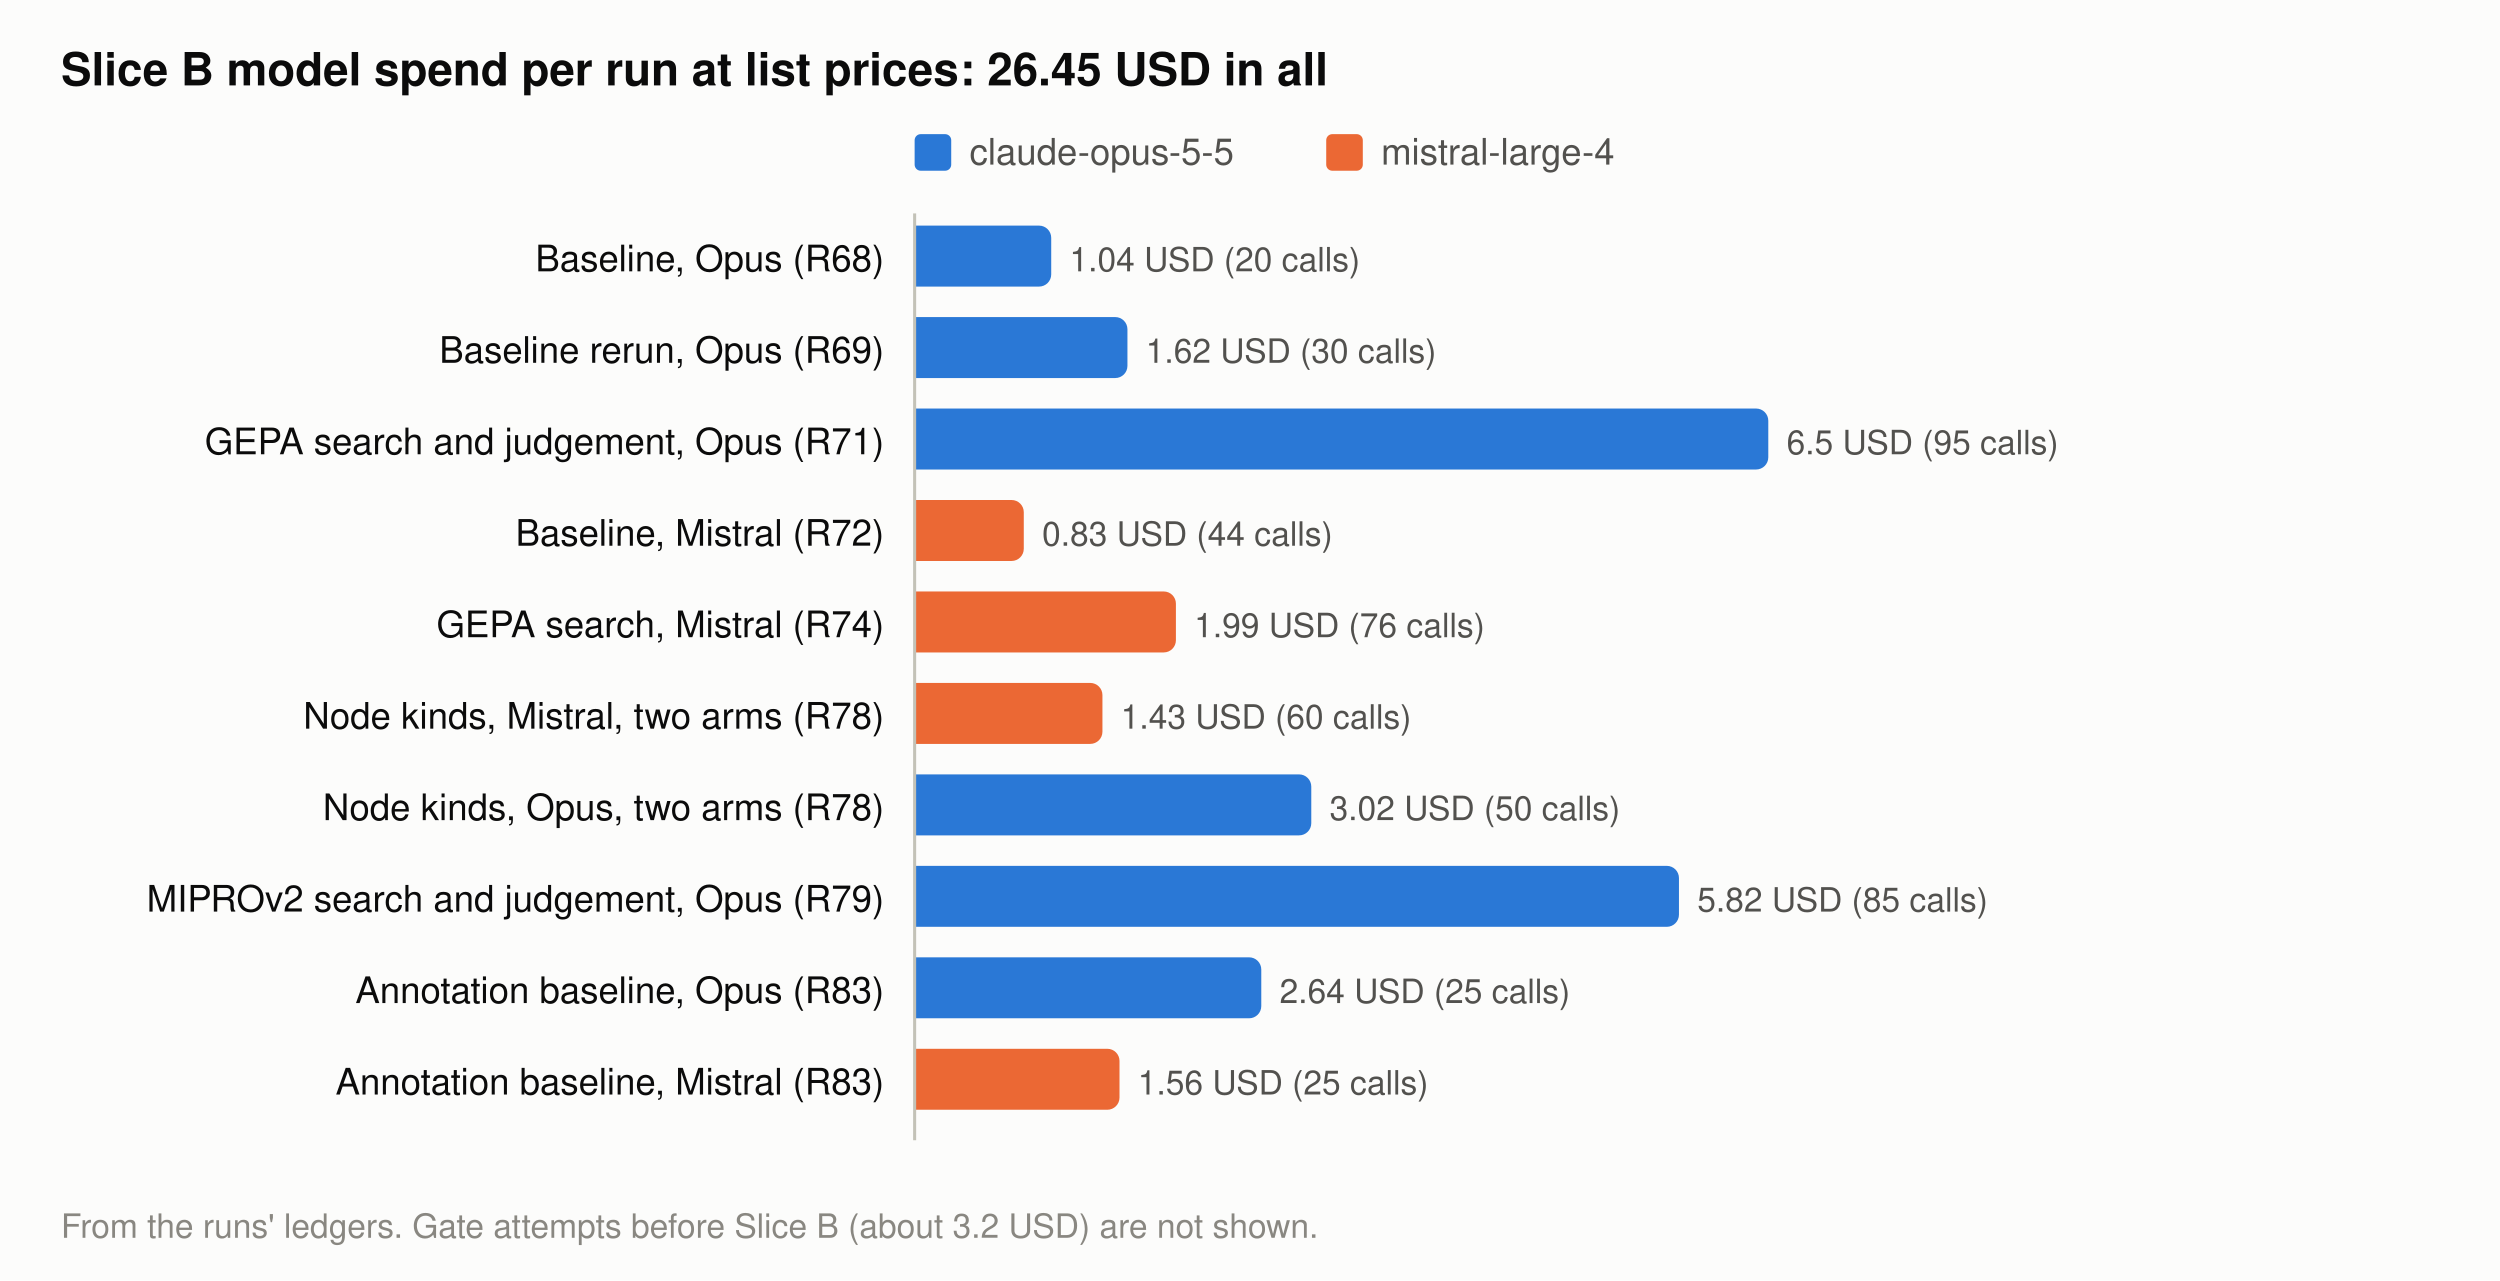
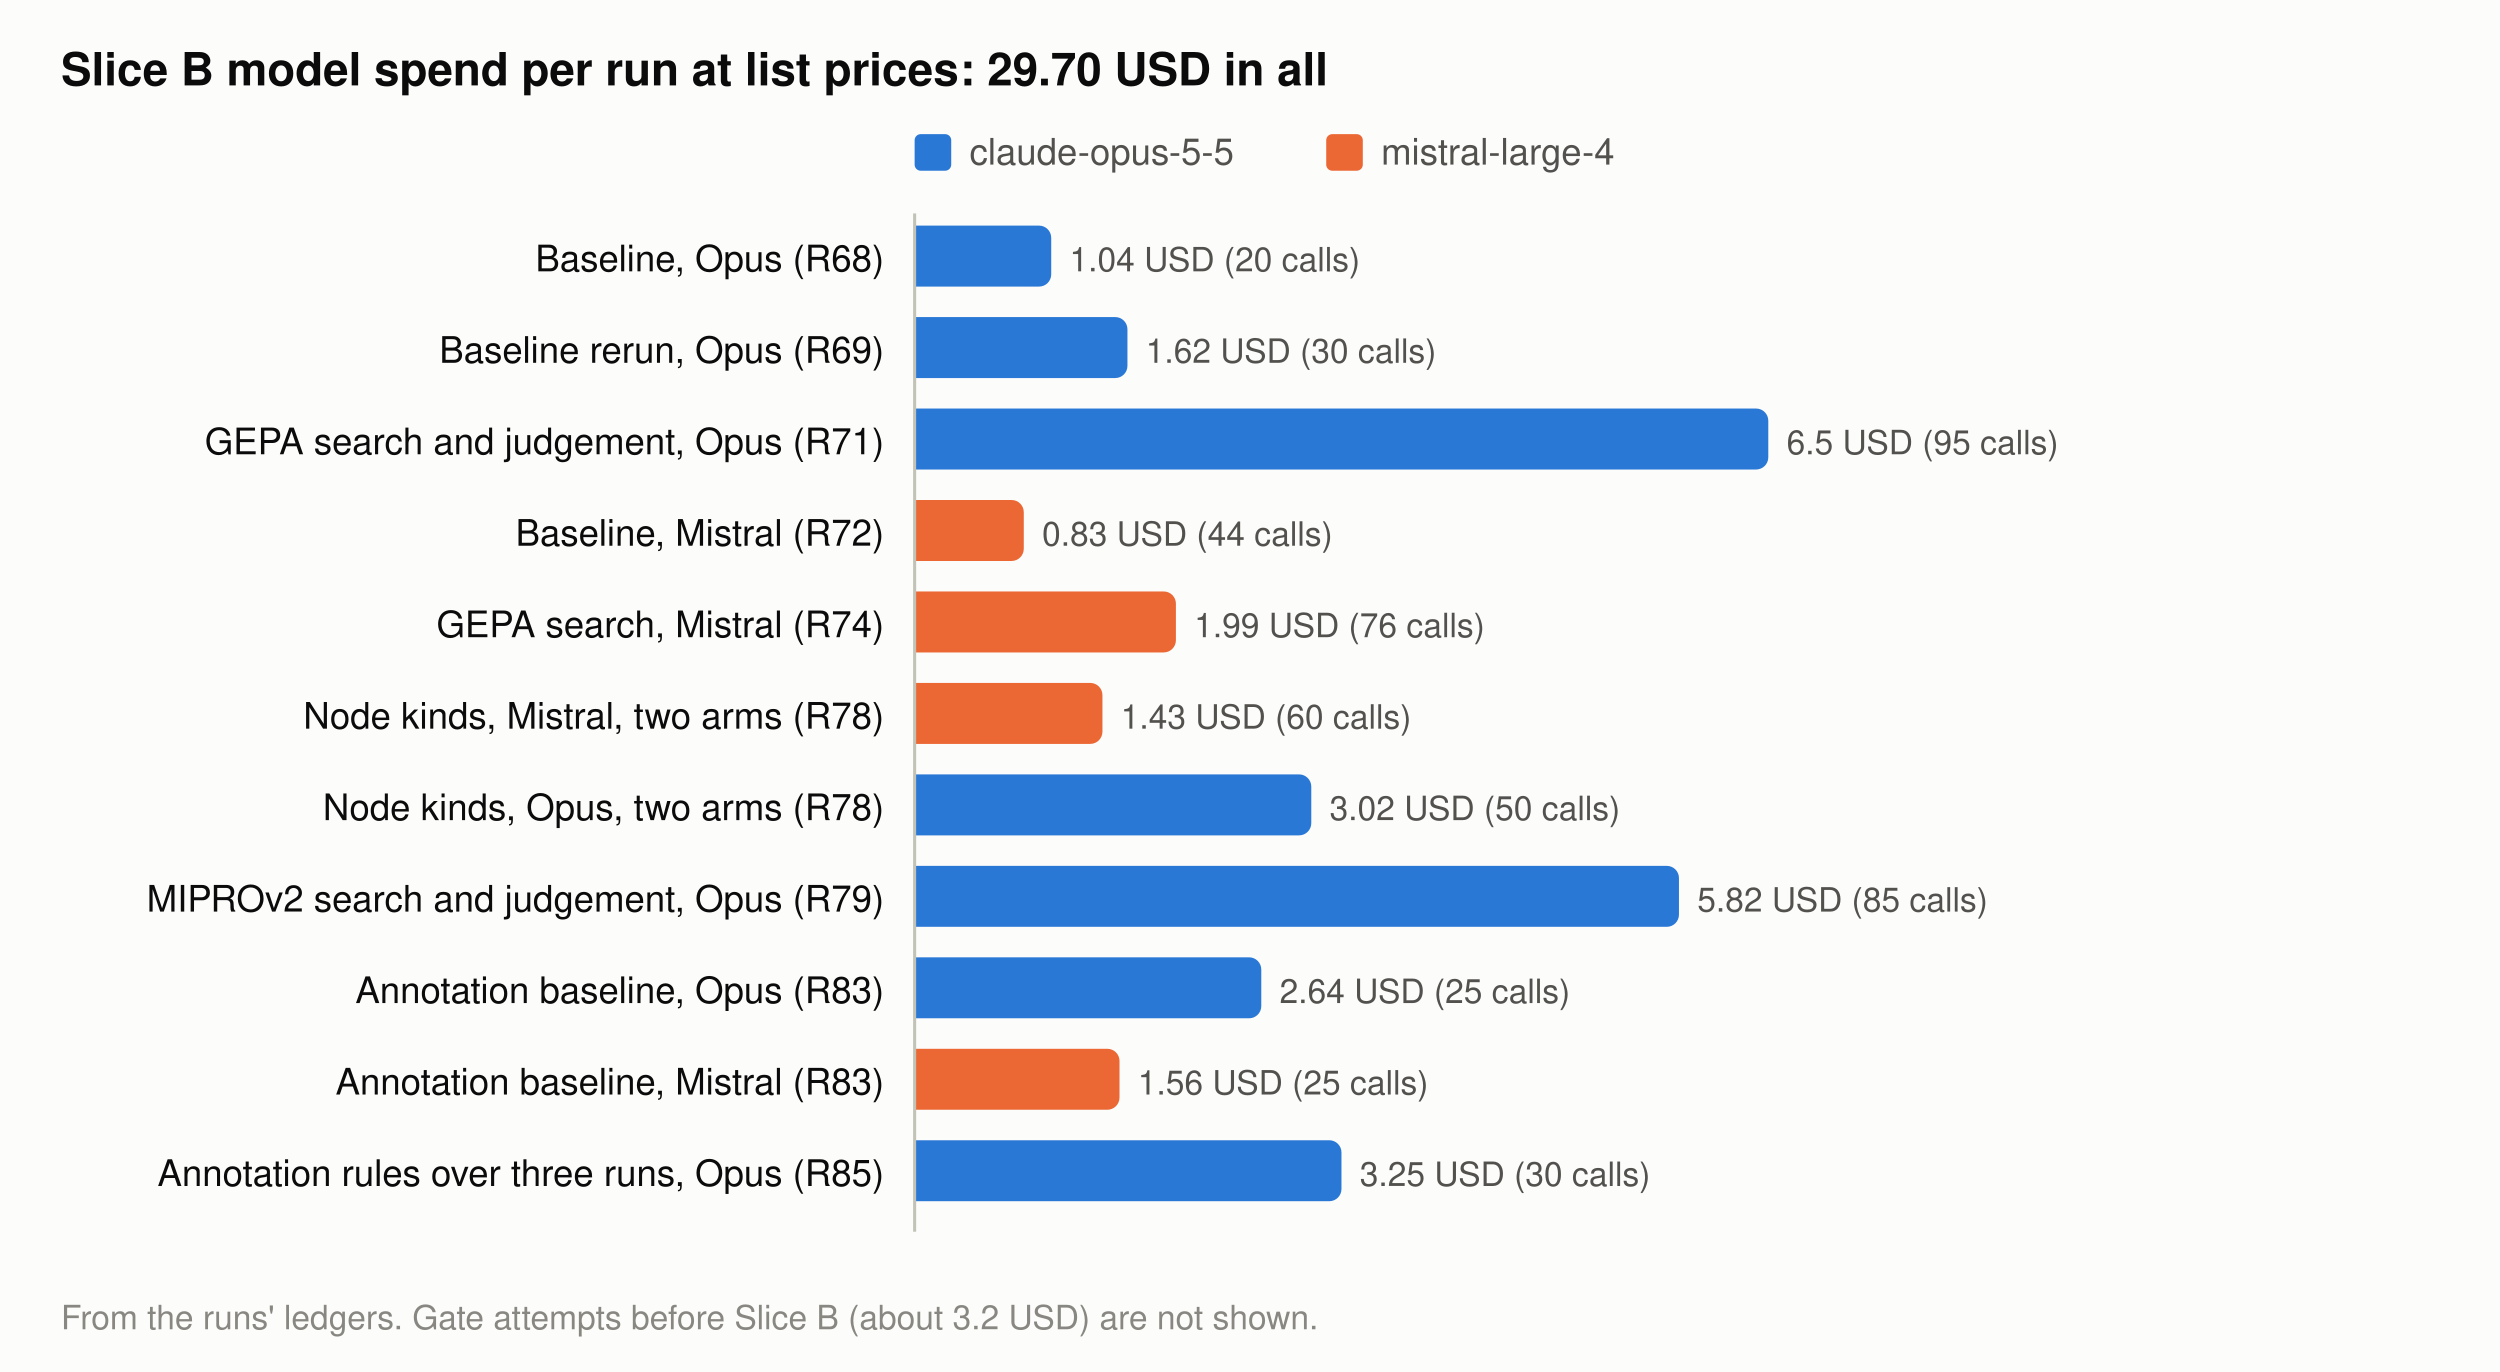
- <svg xmlns="http://www.w3.org/2000/svg" viewBox="0 0 820 420" width="820" height="420" font-family="system-ui, -apple-system, Segoe UI, Helvetica, Arial, sans-serif" role="img">
-   <rect width="820" height="420" fill="#fcfcfb" />
-   <text x="20.0" y="28.0" font-size="15" fill="#0b0b0b" text-anchor="start" font-weight="600">Slice B model spend per run at list prices: 26.45 USD in all</text>
+ <svg xmlns="http://www.w3.org/2000/svg" viewBox="0 0 820 450" width="820" height="450" font-family="system-ui, -apple-system, Segoe UI, Helvetica, Arial, sans-serif" role="img">
+   <rect width="820" height="450" fill="#fcfcfb" />
+   <text x="20.0" y="28.0" font-size="15" fill="#0b0b0b" text-anchor="start" font-weight="600">Slice B model spend per run at list prices: 29.70 USD in all</text>
  <rect x="300" y="44" width="12" height="12" rx="2" fill="#2a78d6" />
  <text x="318.0" y="54.0" font-size="12" fill="#52514e" text-anchor="start" font-weight="normal">claude-opus-5-5</text>
  <rect x="435" y="44" width="12" height="12" rx="2" fill="#eb6834" />
  <text x="453.0" y="54.0" font-size="12" fill="#52514e" text-anchor="start" font-weight="normal">mistral-large-4</text>
  <text x="290.0" y="89.0" font-size="12" fill="#0b0b0b" text-anchor="end" font-weight="normal">Baseline, Opus (R68)</text>
  <path d="M300.0,74.0 h40.8 a4.0,4.0 0 0 1 4.0,4.0 v12.0 a4.0,4.0 0 0 1 -4.0,4.0 h-40.8 z" fill="#2a78d6" />
  <text x="350.8" y="89.0" font-size="11" fill="#52514e" text-anchor="start" font-weight="normal">1.04 USD  (20 calls)</text>
  <text x="290.0" y="119.0" font-size="12" fill="#0b0b0b" text-anchor="end" font-weight="normal">Baseline rerun, Opus (R69)</text>
  <path d="M300.0,104.0 h65.8 a4.0,4.0 0 0 1 4.0,4.0 v12.0 a4.0,4.0 0 0 1 -4.0,4.0 h-65.8 z" fill="#2a78d6" />
  <text x="375.8" y="119.0" font-size="11" fill="#52514e" text-anchor="start" font-weight="normal">1.62 USD  (30 calls)</text>
  <text x="290.0" y="149.0" font-size="12" fill="#0b0b0b" text-anchor="end" font-weight="normal">GEPA search and judgement, Opus (R71)</text>
  <path d="M300.0,134.0 h276.0 a4.0,4.0 0 0 1 4.0,4.0 v12.0 a4.0,4.0 0 0 1 -4.0,4.0 h-276.0 z" fill="#2a78d6" />
  <text x="586.0" y="149.0" font-size="11" fill="#52514e" text-anchor="start" font-weight="normal">6.5 USD  (95 calls)</text>
  <text x="290.0" y="179.0" font-size="12" fill="#0b0b0b" text-anchor="end" font-weight="normal">Baseline, Mistral (R72)</text>
  <path d="M300.0,164.0 h31.8 a4.0,4.0 0 0 1 4.0,4.0 v12.0 a4.0,4.0 0 0 1 -4.0,4.0 h-31.8 z" fill="#eb6834" />
  <text x="341.8" y="179.0" font-size="11" fill="#52514e" text-anchor="start" font-weight="normal">0.83 USD  (44 calls)</text>
  <text x="290.0" y="209.0" font-size="12" fill="#0b0b0b" text-anchor="end" font-weight="normal">GEPA search, Mistral (R74)</text>
  <path d="M300.0,194.0 h81.7 a4.0,4.0 0 0 1 4.0,4.0 v12.0 a4.0,4.0 0 0 1 -4.0,4.0 h-81.7 z" fill="#eb6834" />
  <text x="391.7" y="209.0" font-size="11" fill="#52514e" text-anchor="start" font-weight="normal">1.99 USD  (76 calls)</text>
  <text x="290.0" y="239.0" font-size="12" fill="#0b0b0b" text-anchor="end" font-weight="normal">Node kinds, Mistral, two arms (R78)</text>
  <path d="M300.0,224.0 h57.6 a4.0,4.0 0 0 1 4.0,4.0 v12.0 a4.0,4.0 0 0 1 -4.0,4.0 h-57.6 z" fill="#eb6834" />
  <text x="367.6" y="239.0" font-size="11" fill="#52514e" text-anchor="start" font-weight="normal">1.43 USD  (60 calls)</text>
  <text x="290.0" y="269.0" font-size="12" fill="#0b0b0b" text-anchor="end" font-weight="normal">Node kinds, Opus, two arms (R78)</text>
  <path d="M300.0,254.0 h126.1 a4.0,4.0 0 0 1 4.0,4.0 v12.0 a4.0,4.0 0 0 1 -4.0,4.0 h-126.1 z" fill="#2a78d6" />
  <text x="436.1" y="269.0" font-size="11" fill="#52514e" text-anchor="start" font-weight="normal">3.02 USD  (50 calls)</text>
  <text x="290.0" y="299.0" font-size="12" fill="#0b0b0b" text-anchor="end" font-weight="normal">MIPROv2 search and judgement, Opus (R79)</text>
  <path d="M300.0,284.0 h246.7 a4.0,4.0 0 0 1 4.0,4.0 v12.0 a4.0,4.0 0 0 1 -4.0,4.0 h-246.7 z" fill="#2a78d6" />
  <text x="556.7" y="299.0" font-size="11" fill="#52514e" text-anchor="start" font-weight="normal">5.82 USD  (85 calls)</text>
  <text x="290.0" y="329.0" font-size="12" fill="#0b0b0b" text-anchor="end" font-weight="normal">Annotation baseline, Opus (R83)</text>
  <path d="M300.0,314.0 h109.7 a4.0,4.0 0 0 1 4.0,4.0 v12.0 a4.0,4.0 0 0 1 -4.0,4.0 h-109.7 z" fill="#2a78d6" />
  <text x="419.7" y="329.0" font-size="11" fill="#52514e" text-anchor="start" font-weight="normal">2.64 USD  (25 calls)</text>
  <text x="290.0" y="359.0" font-size="12" fill="#0b0b0b" text-anchor="end" font-weight="normal">Annotation baseline, Mistral (R83)</text>
  <path d="M300.0,344.0 h63.2 a4.0,4.0 0 0 1 4.0,4.0 v12.0 a4.0,4.0 0 0 1 -4.0,4.0 h-63.2 z" fill="#eb6834" />
  <text x="373.2" y="359.0" font-size="11" fill="#52514e" text-anchor="start" font-weight="normal">1.56 USD  (25 calls)</text>
-   <line x1="300" y1="70" x2="300" y2="374" stroke="#c3c2b7" stroke-width="1" />
-   <text x="20.0" y="406.0" font-size="11" fill="#898781" text-anchor="start" font-weight="normal">From the runs' ledgers. Gate attempts before Slice B (about 3.2 USD) are not shown.</text>
+   <text x="290.0" y="389.0" font-size="12" fill="#0b0b0b" text-anchor="end" font-weight="normal">Annotation rules over three runs, Opus (R85)</text>
+   <path d="M300.0,374.0 h136.0 a4.0,4.0 0 0 1 4.0,4.0 v12.0 a4.0,4.0 0 0 1 -4.0,4.0 h-136.0 z" fill="#2a78d6" />
+   <text x="446.0" y="389.0" font-size="11" fill="#52514e" text-anchor="start" font-weight="normal">3.25 USD  (30 calls)</text>
+   <line x1="300" y1="70" x2="300" y2="404" stroke="#c3c2b7" stroke-width="1" />
+   <text x="20.0" y="436.0" font-size="11" fill="#898781" text-anchor="start" font-weight="normal">From the runs' ledgers. Gate attempts before Slice B (about 3.2 USD) are not shown.</text>
</svg>
